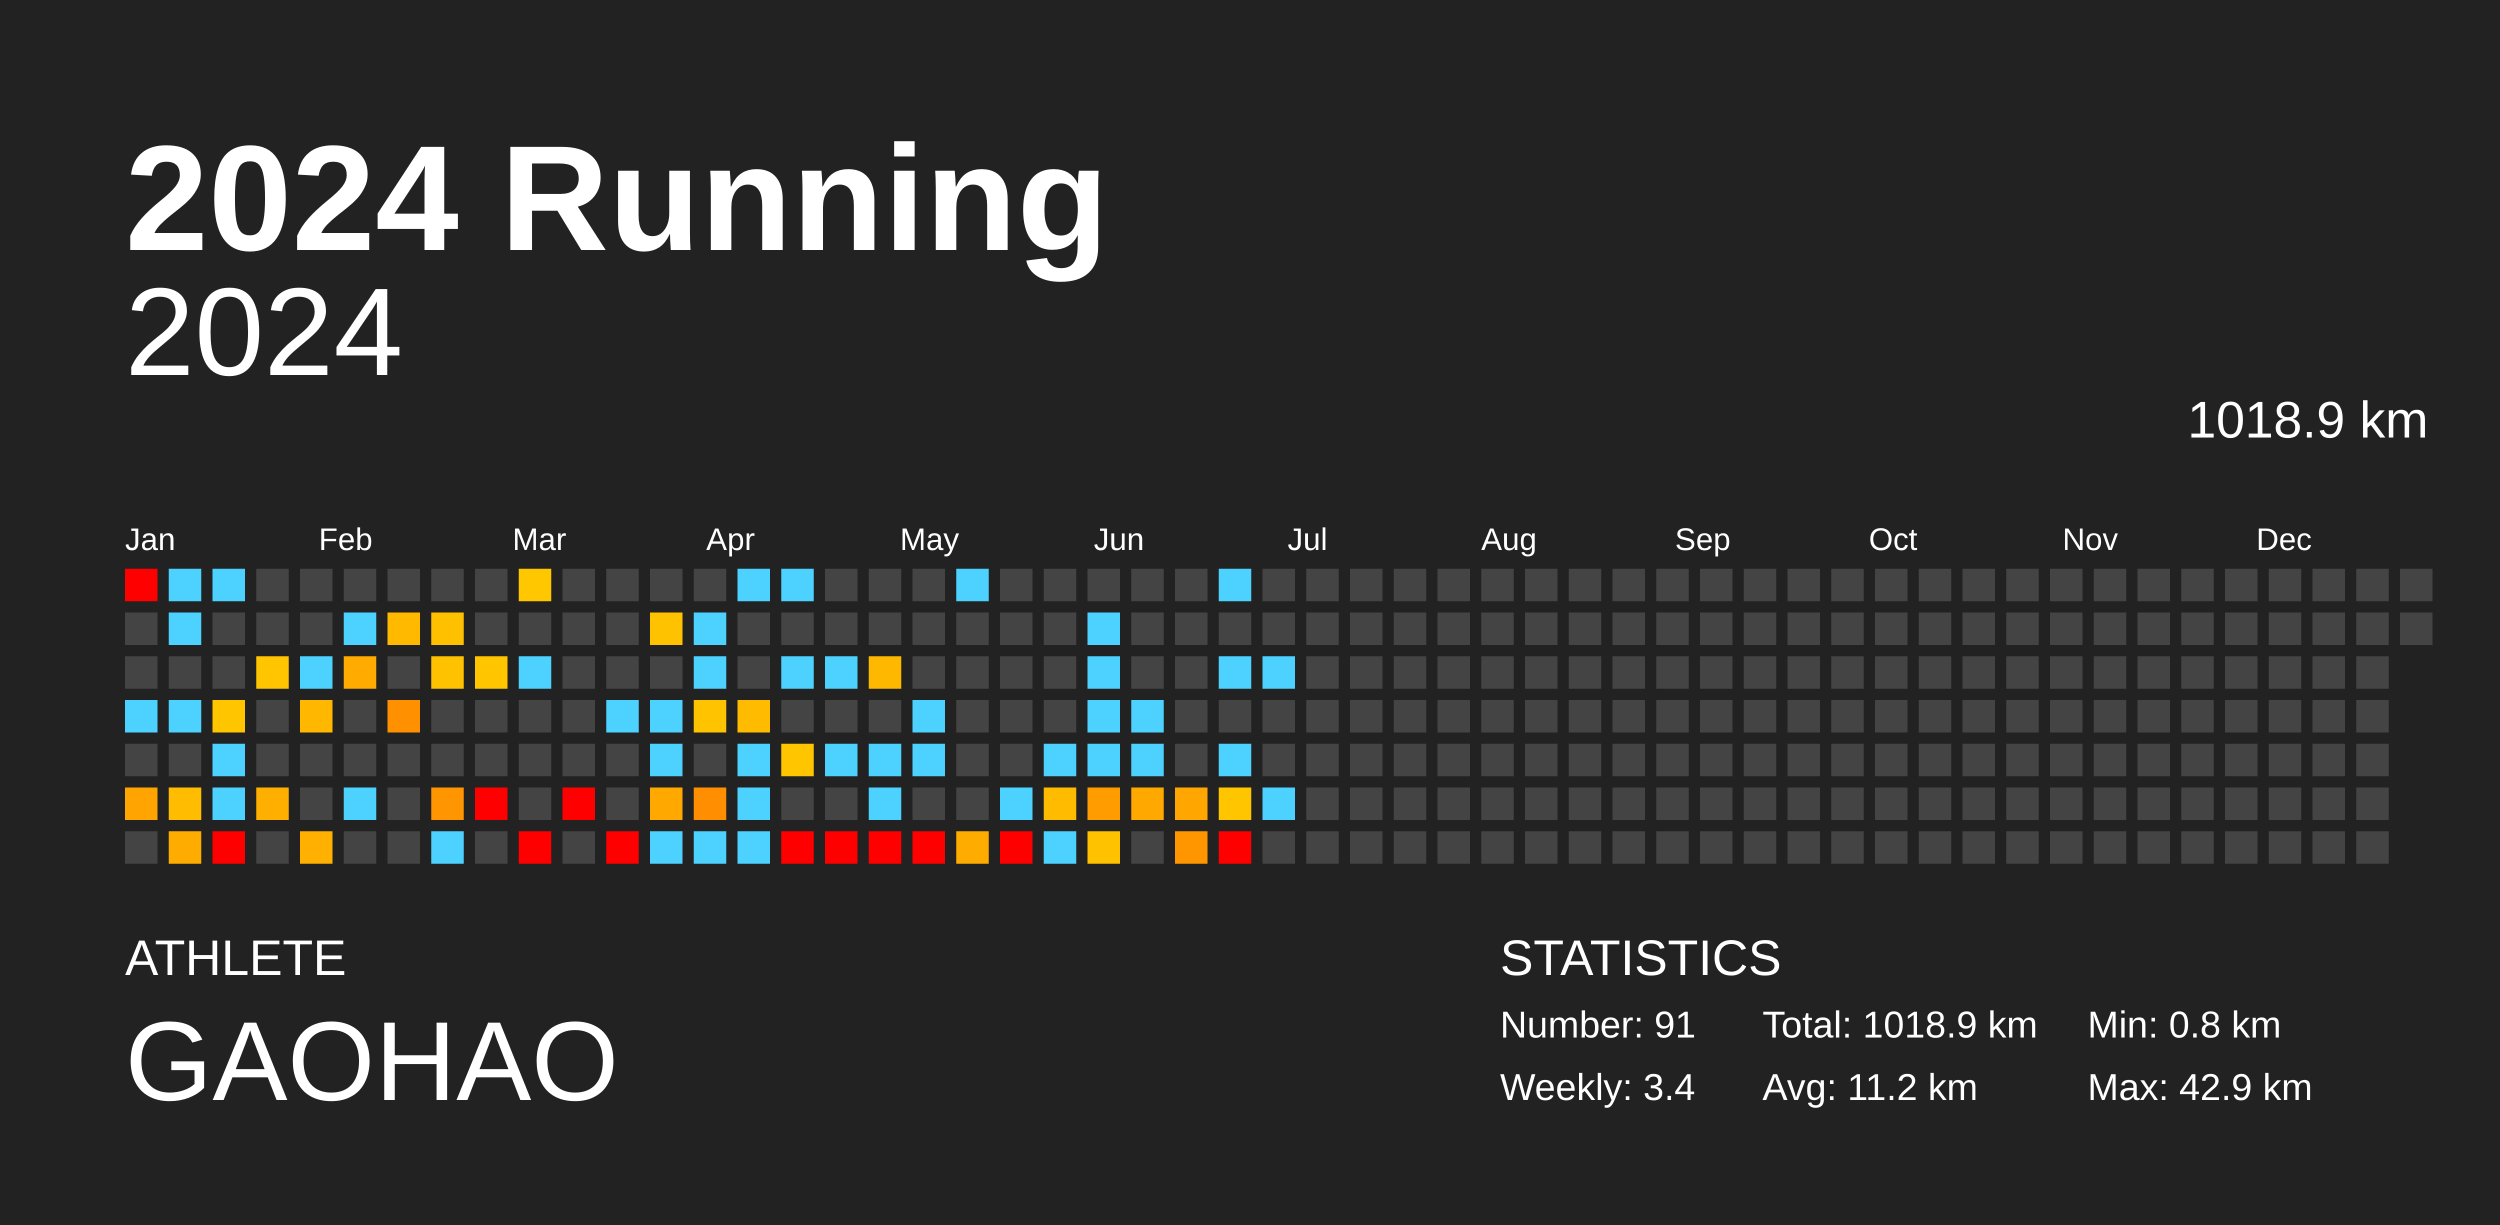
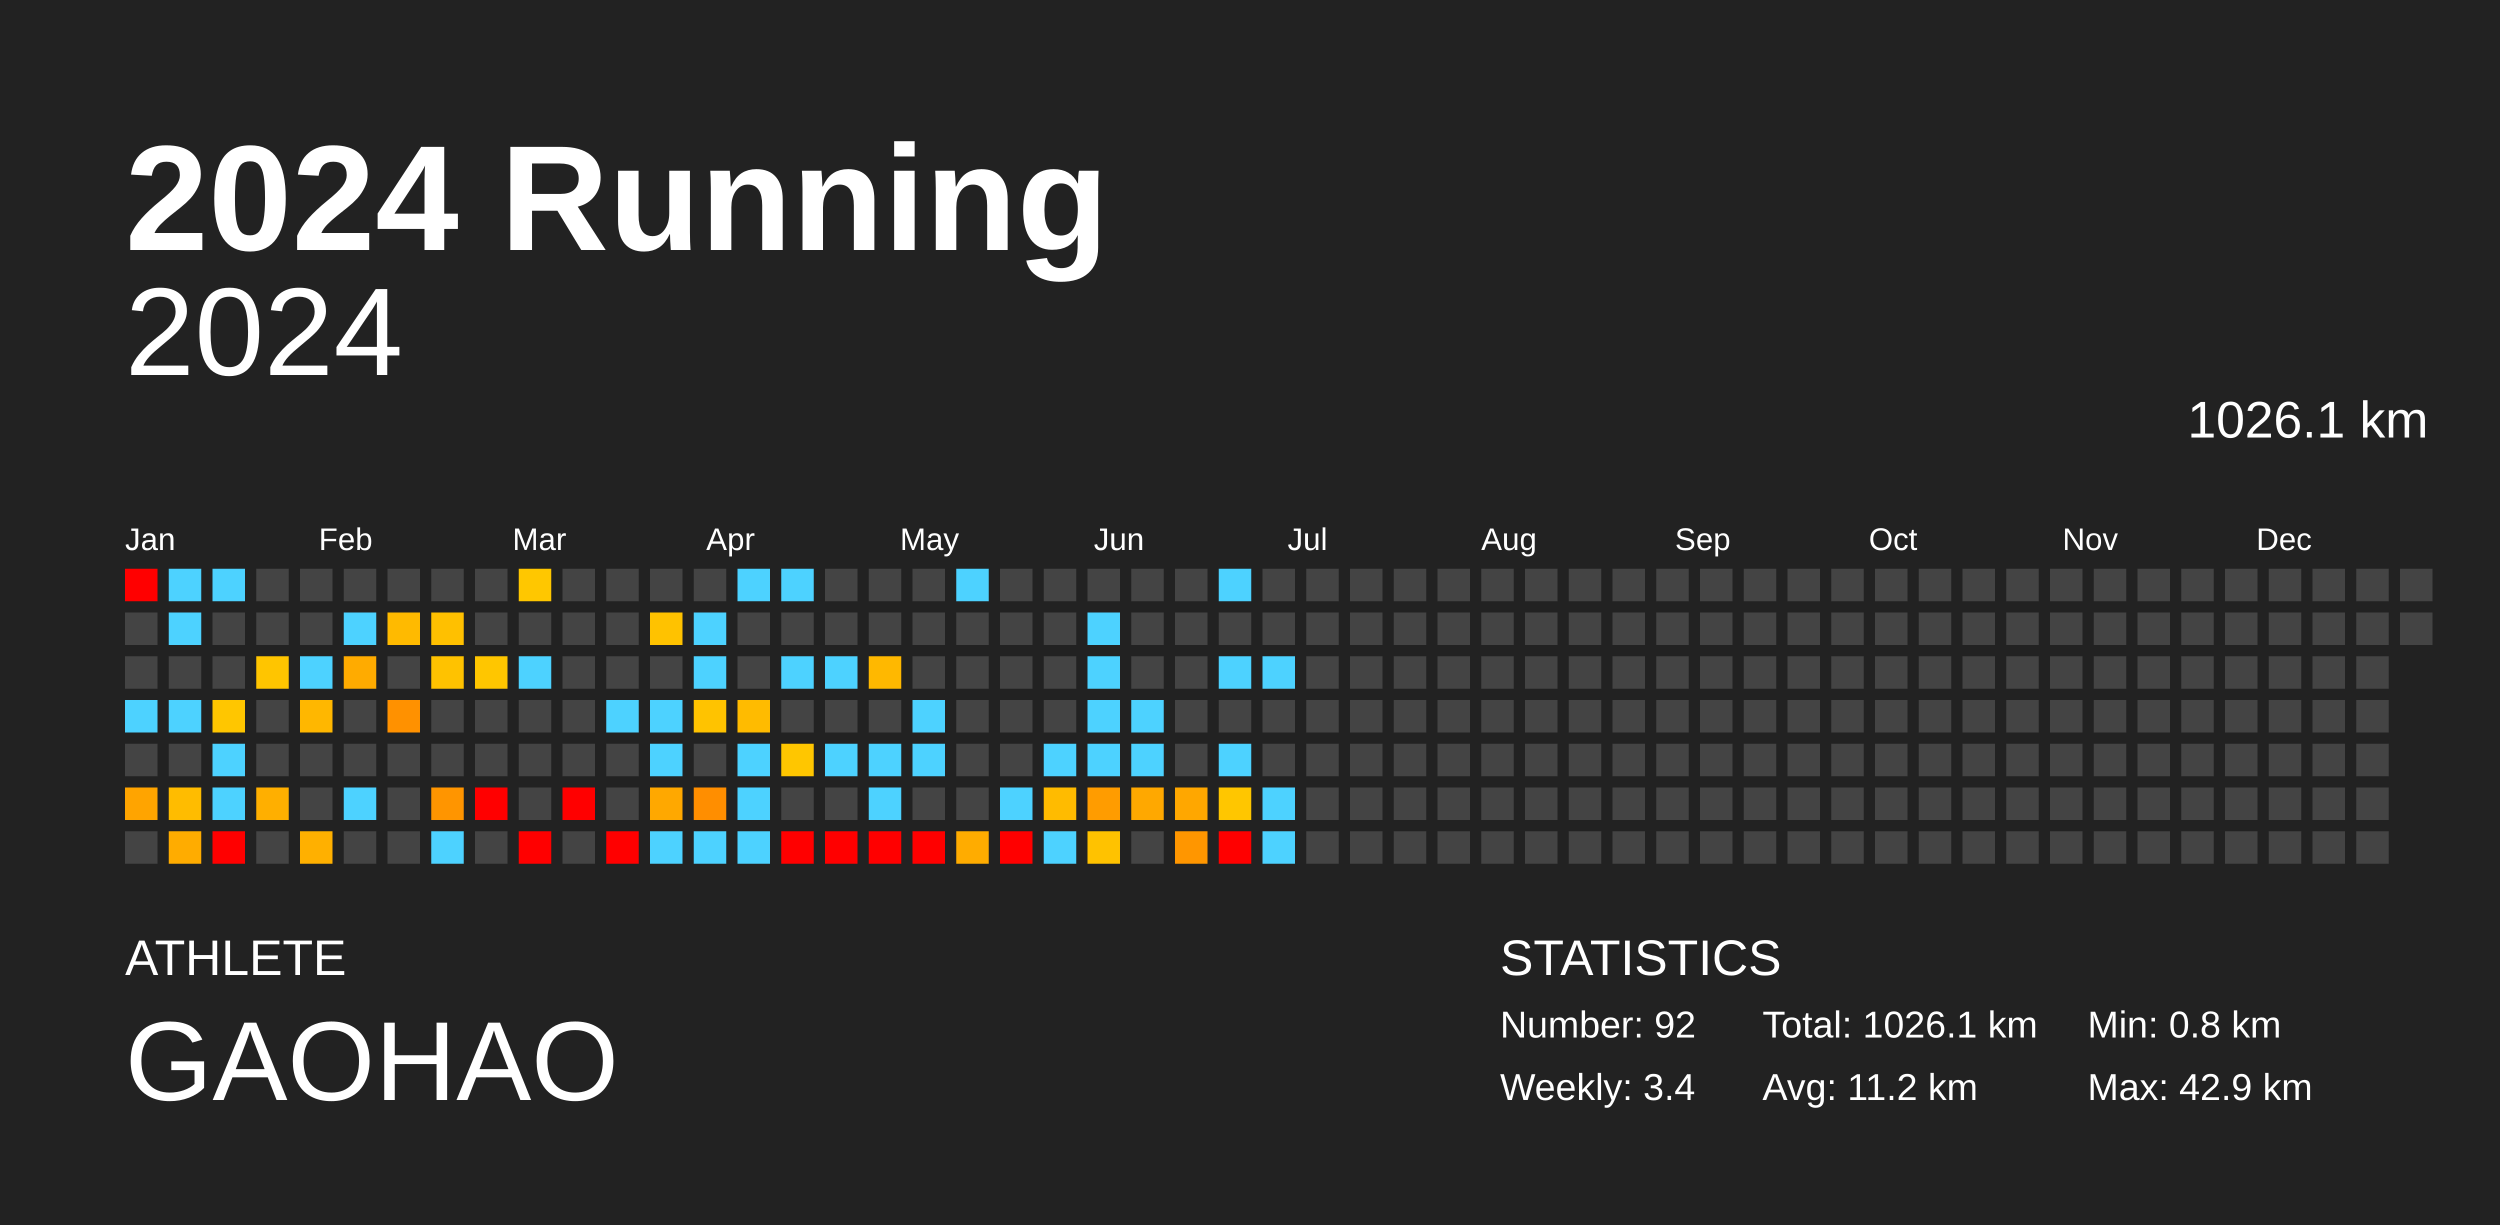
<svg xmlns="http://www.w3.org/2000/svg" baseProfile="full" height="98mm" version="1.1" viewBox="0,0,200,98" width="200mm">
  <defs />
  <rect fill="#222222" height="98" width="200" x="0" y="0" />
  <text fill="#FFFFFF" style="font-size:12px; font-family:Arial; font-weight:bold;" x="10" y="20">2024 Running</text>
  <text fill="#FFFFFF" style="font-size:4px; font-family:Arial" x="10" y="78">ATHLETE</text>
  <text fill="#FFFFFF" style="font-size:9px; font-family:Arial" x="10" y="88">GAOHAO</text>
  <text fill="#FFFFFF" style="font-size:4px; font-family:Arial" x="120" y="78">STATISTICS</text>
-   <text fill="#FFFFFF" style="font-size:3px; font-family:Arial" x="120" y="83">Number: 91</text>
+   <text fill="#FFFFFF" style="font-size:3px; font-family:Arial" x="120" y="83">Number: 92</text>
  <text fill="#FFFFFF" style="font-size:3px; font-family:Arial" x="120" y="88">Weekly: 3.4</text>
-   <text fill="#FFFFFF" style="font-size:3px; font-family:Arial" x="141" y="83">Total: 1018.9 km</text>
+   <text fill="#FFFFFF" style="font-size:3px; font-family:Arial" x="141" y="83">Total: 1026.1 km</text>
  <text fill="#FFFFFF" style="font-size:3px; font-family:Arial" x="141" y="88">Avg: 11.2 km</text>
  <text fill="#FFFFFF" style="font-size:3px; font-family:Arial" x="167" y="83">Min: 0.8 km</text>
  <text fill="#FFFFFF" style="font-size:3px; font-family:Arial" x="167" y="88">Max: 42.9 km</text>
  <text alignment-baseline="hanging" fill="#FFFFFF" style="font-size:10.0px; font-family:Arial;" x="10" y="30">2024</text>
-   <text alignment-baseline="hanging" fill="#FFFFFF" style="font-size:4.125px; font-family:Arial;" x="175" y="35">1018.9 km</text>
+   <text alignment-baseline="hanging" fill="#FFFFFF" style="font-size:4.125px; font-family:Arial;" x="175" y="35">1026.1 km</text>
  <text fill="#FFFFFF" style="font-size:2.5px; font-family:Arial" x="10.0" y="44">Jan</text>
  <text fill="#FFFFFF" style="font-size:2.5px; font-family:Arial" x="25.5" y="44">Feb</text>
  <text fill="#FFFFFF" style="font-size:2.5px; font-family:Arial" x="41.0" y="44">Mar</text>
  <text fill="#FFFFFF" style="font-size:2.5px; font-family:Arial" x="56.5" y="44">Apr</text>
  <text fill="#FFFFFF" style="font-size:2.5px; font-family:Arial" x="72.0" y="44">May</text>
  <text fill="#FFFFFF" style="font-size:2.5px; font-family:Arial" x="87.5" y="44">Jun</text>
  <text fill="#FFFFFF" style="font-size:2.5px; font-family:Arial" x="103.0" y="44">Jul</text>
  <text fill="#FFFFFF" style="font-size:2.5px; font-family:Arial" x="118.5" y="44">Aug</text>
  <text fill="#FFFFFF" style="font-size:2.5px; font-family:Arial" x="134.0" y="44">Sep</text>
  <text fill="#FFFFFF" style="font-size:2.5px; font-family:Arial" x="149.5" y="44">Oct</text>
  <text fill="#FFFFFF" style="font-size:2.5px; font-family:Arial" x="165.0" y="44">Nov</text>
  <text fill="#FFFFFF" style="font-size:2.5px; font-family:Arial" x="180.5" y="44">Dec</text>
  <rect fill="red" height="2.6" width="2.6" x="10.0" y="45.5" />
  <rect fill="#444444" height="2.6" width="2.6" x="10.0" y="49.0" />
  <rect fill="#444444" height="2.6" width="2.6" x="10.0" y="52.5" />
  <rect fill="#4dd2ff" height="2.6" width="2.6" x="10.0" y="56.0" />
  <rect fill="#444444" height="2.6" width="2.6" x="10.0" y="59.5" />
  <rect fill="#ffa400" height="2.6" width="2.6" x="10.0" y="63.0" />
  <rect fill="#444444" height="2.6" width="2.6" x="10.0" y="66.5" />
  <rect fill="#4dd2ff" height="2.6" width="2.6" x="13.5" y="45.5" />
  <rect fill="#4dd2ff" height="2.6" width="2.6" x="13.5" y="49.0" />
  <rect fill="#444444" height="2.6" width="2.6" x="13.5" y="52.5" />
  <rect fill="#4dd2ff" height="2.6" width="2.6" x="13.5" y="56.0" />
  <rect fill="#444444" height="2.6" width="2.6" x="13.5" y="59.5" />
  <rect fill="#ffbc00" height="2.6" width="2.6" x="13.5" y="63.0" />
  <rect fill="#ffac00" height="2.6" width="2.6" x="13.5" y="66.5" />
  <rect fill="#4dd2ff" height="2.6" width="2.6" x="17.0" y="45.5" />
  <rect fill="#444444" height="2.6" width="2.6" x="17.0" y="49.0" />
  <rect fill="#444444" height="2.6" width="2.6" x="17.0" y="52.5" />
  <rect fill="#ffc600" height="2.6" width="2.6" x="17.0" y="56.0" />
  <rect fill="#4dd2ff" height="2.6" width="2.6" x="17.0" y="59.5" />
  <rect fill="#4dd2ff" height="2.6" width="2.6" x="17.0" y="63.0" />
  <rect fill="red" height="2.6" width="2.6" x="17.0" y="66.5" />
  <rect fill="#444444" height="2.6" width="2.6" x="20.5" y="45.5" />
  <rect fill="#444444" height="2.6" width="2.6" x="20.5" y="49.0" />
  <rect fill="#ffc500" height="2.6" width="2.6" x="20.5" y="52.5" />
  <rect fill="#444444" height="2.6" width="2.6" x="20.5" y="56.0" />
  <rect fill="#444444" height="2.6" width="2.6" x="20.5" y="59.5" />
  <rect fill="#ffaf00" height="2.6" width="2.6" x="20.5" y="63.0" />
  <rect fill="#444444" height="2.6" width="2.6" x="20.5" y="66.5" />
  <rect fill="#444444" height="2.6" width="2.6" x="24.0" y="45.5" />
  <rect fill="#444444" height="2.6" width="2.6" x="24.0" y="49.0" />
  <rect fill="#4dd2ff" height="2.6" width="2.6" x="24.0" y="52.5" />
  <rect fill="#ffb700" height="2.6" width="2.6" x="24.0" y="56.0" />
  <rect fill="#444444" height="2.6" width="2.6" x="24.0" y="59.5" />
  <rect fill="#444444" height="2.6" width="2.6" x="24.0" y="63.0" />
  <rect fill="#ffb000" height="2.6" width="2.6" x="24.0" y="66.5" />
  <rect fill="#444444" height="2.6" width="2.6" x="27.5" y="45.5" />
  <rect fill="#4dd2ff" height="2.6" width="2.6" x="27.5" y="49.0" />
  <rect fill="#ffab00" height="2.6" width="2.6" x="27.5" y="52.5" />
  <rect fill="#444444" height="2.6" width="2.6" x="27.5" y="56.0" />
  <rect fill="#444444" height="2.6" width="2.6" x="27.5" y="59.5" />
  <rect fill="#4dd2ff" height="2.6" width="2.6" x="27.5" y="63.0" />
  <rect fill="#444444" height="2.6" width="2.6" x="27.5" y="66.5" />
  <rect fill="#444444" height="2.6" width="2.6" x="31.0" y="45.5" />
  <rect fill="#ffba00" height="2.6" width="2.6" x="31.0" y="49.0" />
  <rect fill="#444444" height="2.6" width="2.6" x="31.0" y="52.5" />
  <rect fill="#ff9100" height="2.6" width="2.6" x="31.0" y="56.0" />
  <rect fill="#444444" height="2.6" width="2.6" x="31.0" y="59.5" />
  <rect fill="#444444" height="2.6" width="2.6" x="31.0" y="63.0" />
  <rect fill="#444444" height="2.6" width="2.6" x="31.0" y="66.5" />
  <rect fill="#444444" height="2.6" width="2.6" x="34.5" y="45.5" />
  <rect fill="#ffc000" height="2.6" width="2.6" x="34.5" y="49.0" />
  <rect fill="#ffc200" height="2.6" width="2.6" x="34.5" y="52.5" />
  <rect fill="#444444" height="2.6" width="2.6" x="34.5" y="56.0" />
  <rect fill="#444444" height="2.6" width="2.6" x="34.5" y="59.5" />
  <rect fill="#ff9500" height="2.6" width="2.6" x="34.5" y="63.0" />
  <rect fill="#4dd2ff" height="2.6" width="2.6" x="34.5" y="66.5" />
  <rect fill="#444444" height="2.6" width="2.6" x="38.0" y="45.5" />
  <rect fill="#444444" height="2.6" width="2.6" x="38.0" y="49.0" />
  <rect fill="#ffc600" height="2.6" width="2.6" x="38.0" y="52.5" />
  <rect fill="#444444" height="2.6" width="2.6" x="38.0" y="56.0" />
  <rect fill="#444444" height="2.6" width="2.6" x="38.0" y="59.5" />
  <rect fill="red" height="2.6" width="2.6" x="38.0" y="63.0" />
  <rect fill="#444444" height="2.6" width="2.6" x="38.0" y="66.5" />
  <rect fill="#ffc700" height="2.6" width="2.6" x="41.5" y="45.5" />
  <rect fill="#444444" height="2.6" width="2.6" x="41.5" y="49.0" />
  <rect fill="#4dd2ff" height="2.6" width="2.6" x="41.5" y="52.5" />
  <rect fill="#444444" height="2.6" width="2.6" x="41.5" y="56.0" />
  <rect fill="#444444" height="2.6" width="2.6" x="41.5" y="59.5" />
  <rect fill="#444444" height="2.6" width="2.6" x="41.5" y="63.0" />
  <rect fill="red" height="2.6" width="2.6" x="41.5" y="66.5" />
  <rect fill="#444444" height="2.6" width="2.6" x="45.0" y="45.5" />
  <rect fill="#444444" height="2.6" width="2.6" x="45.0" y="49.0" />
  <rect fill="#444444" height="2.6" width="2.6" x="45.0" y="52.5" />
  <rect fill="#444444" height="2.6" width="2.6" x="45.0" y="56.0" />
  <rect fill="#444444" height="2.6" width="2.6" x="45.0" y="59.5" />
  <rect fill="red" height="2.6" width="2.6" x="45.0" y="63.0" />
  <rect fill="#444444" height="2.6" width="2.6" x="45.0" y="66.5" />
  <rect fill="#444444" height="2.6" width="2.6" x="48.5" y="45.5" />
  <rect fill="#444444" height="2.6" width="2.6" x="48.5" y="49.0" />
  <rect fill="#444444" height="2.6" width="2.6" x="48.5" y="52.5" />
  <rect fill="#4dd2ff" height="2.6" width="2.6" x="48.5" y="56.0" />
  <rect fill="#444444" height="2.6" width="2.6" x="48.5" y="59.5" />
  <rect fill="#444444" height="2.6" width="2.6" x="48.5" y="63.0" />
  <rect fill="red" height="2.6" width="2.6" x="48.5" y="66.5" />
  <rect fill="#444444" height="2.6" width="2.6" x="52.0" y="45.5" />
  <rect fill="#ffc200" height="2.6" width="2.6" x="52.0" y="49.0" />
  <rect fill="#444444" height="2.6" width="2.6" x="52.0" y="52.5" />
  <rect fill="#4dd2ff" height="2.6" width="2.6" x="52.0" y="56.0" />
  <rect fill="#4dd2ff" height="2.6" width="2.6" x="52.0" y="59.5" />
  <rect fill="#ffa800" height="2.6" width="2.6" x="52.0" y="63.0" />
  <rect fill="#4dd2ff" height="2.6" width="2.6" x="52.0" y="66.5" />
  <rect fill="#444444" height="2.6" width="2.6" x="55.5" y="45.5" />
  <rect fill="#4dd2ff" height="2.6" width="2.6" x="55.5" y="49.0" />
  <rect fill="#4dd2ff" height="2.6" width="2.6" x="55.5" y="52.5" />
  <rect fill="#ffc300" height="2.6" width="2.6" x="55.5" y="56.0" />
  <rect fill="#444444" height="2.6" width="2.6" x="55.5" y="59.5" />
  <rect fill="#ff8e00" height="2.6" width="2.6" x="55.5" y="63.0" />
  <rect fill="#4dd2ff" height="2.6" width="2.6" x="55.5" y="66.5" />
  <rect fill="#4dd2ff" height="2.6" width="2.6" x="59.0" y="45.5" />
  <rect fill="#444444" height="2.6" width="2.6" x="59.0" y="49.0" />
  <rect fill="#444444" height="2.6" width="2.6" x="59.0" y="52.5" />
  <rect fill="#ffbb00" height="2.6" width="2.6" x="59.0" y="56.0" />
  <rect fill="#4dd2ff" height="2.6" width="2.6" x="59.0" y="59.5" />
  <rect fill="#4dd2ff" height="2.6" width="2.6" x="59.0" y="63.0" />
  <rect fill="#4dd2ff" height="2.6" width="2.6" x="59.0" y="66.5" />
  <rect fill="#4dd2ff" height="2.6" width="2.6" x="62.5" y="45.5" />
  <rect fill="#444444" height="2.6" width="2.6" x="62.5" y="49.0" />
  <rect fill="#4dd2ff" height="2.6" width="2.6" x="62.5" y="52.5" />
  <rect fill="#444444" height="2.6" width="2.6" x="62.5" y="56.0" />
  <rect fill="#ffc600" height="2.6" width="2.6" x="62.5" y="59.5" />
  <rect fill="#444444" height="2.6" width="2.6" x="62.5" y="63.0" />
  <rect fill="red" height="2.6" width="2.6" x="62.5" y="66.5" />
  <rect fill="#444444" height="2.6" width="2.6" x="66.0" y="45.5" />
  <rect fill="#444444" height="2.6" width="2.6" x="66.0" y="49.0" />
  <rect fill="#4dd2ff" height="2.6" width="2.6" x="66.0" y="52.5" />
  <rect fill="#444444" height="2.6" width="2.6" x="66.0" y="56.0" />
  <rect fill="#4dd2ff" height="2.6" width="2.6" x="66.0" y="59.5" />
  <rect fill="#444444" height="2.6" width="2.6" x="66.0" y="63.0" />
  <rect fill="red" height="2.6" width="2.6" x="66.0" y="66.5" />
  <rect fill="#444444" height="2.6" width="2.6" x="69.5" y="45.5" />
  <rect fill="#444444" height="2.6" width="2.6" x="69.5" y="49.0" />
  <rect fill="#ffb800" height="2.6" width="2.6" x="69.5" y="52.5" />
  <rect fill="#444444" height="2.6" width="2.6" x="69.5" y="56.0" />
  <rect fill="#4dd2ff" height="2.6" width="2.6" x="69.5" y="59.5" />
  <rect fill="#4dd2ff" height="2.6" width="2.6" x="69.5" y="63.0" />
  <rect fill="red" height="2.6" width="2.6" x="69.5" y="66.5" />
  <rect fill="#444444" height="2.6" width="2.6" x="73.0" y="45.5" />
  <rect fill="#444444" height="2.6" width="2.6" x="73.0" y="49.0" />
  <rect fill="#444444" height="2.6" width="2.6" x="73.0" y="52.5" />
  <rect fill="#4dd2ff" height="2.6" width="2.6" x="73.0" y="56.0" />
  <rect fill="#4dd2ff" height="2.6" width="2.6" x="73.0" y="59.5" />
  <rect fill="#444444" height="2.6" width="2.6" x="73.0" y="63.0" />
  <rect fill="red" height="2.6" width="2.6" x="73.0" y="66.5" />
  <rect fill="#4dd2ff" height="2.6" width="2.6" x="76.5" y="45.5" />
  <rect fill="#444444" height="2.6" width="2.6" x="76.5" y="49.0" />
  <rect fill="#444444" height="2.6" width="2.6" x="76.5" y="52.5" />
  <rect fill="#444444" height="2.6" width="2.6" x="76.5" y="56.0" />
  <rect fill="#444444" height="2.6" width="2.6" x="76.5" y="59.5" />
  <rect fill="#444444" height="2.6" width="2.6" x="76.5" y="63.0" />
  <rect fill="#ffac00" height="2.6" width="2.6" x="76.5" y="66.5" />
  <rect fill="#444444" height="2.6" width="2.6" x="80.0" y="45.5" />
  <rect fill="#444444" height="2.6" width="2.6" x="80.0" y="49.0" />
  <rect fill="#444444" height="2.6" width="2.6" x="80.0" y="52.5" />
  <rect fill="#444444" height="2.6" width="2.6" x="80.0" y="56.0" />
  <rect fill="#444444" height="2.6" width="2.6" x="80.0" y="59.5" />
  <rect fill="#4dd2ff" height="2.6" width="2.6" x="80.0" y="63.0" />
  <rect fill="red" height="2.6" width="2.6" x="80.0" y="66.5" />
  <rect fill="#444444" height="2.6" width="2.6" x="83.5" y="45.5" />
  <rect fill="#444444" height="2.6" width="2.6" x="83.5" y="49.0" />
  <rect fill="#444444" height="2.6" width="2.6" x="83.5" y="52.5" />
  <rect fill="#444444" height="2.6" width="2.6" x="83.5" y="56.0" />
  <rect fill="#4dd2ff" height="2.6" width="2.6" x="83.5" y="59.5" />
  <rect fill="#ffbb00" height="2.6" width="2.6" x="83.5" y="63.0" />
  <rect fill="#4dd2ff" height="2.6" width="2.6" x="83.5" y="66.5" />
  <rect fill="#444444" height="2.6" width="2.6" x="87.0" y="45.5" />
  <rect fill="#4dd2ff" height="2.6" width="2.6" x="87.0" y="49.0" />
  <rect fill="#4dd2ff" height="2.6" width="2.6" x="87.0" y="52.5" />
  <rect fill="#4dd2ff" height="2.6" width="2.6" x="87.0" y="56.0" />
  <rect fill="#4dd2ff" height="2.6" width="2.6" x="87.0" y="59.5" />
  <rect fill="#ff9c00" height="2.6" width="2.6" x="87.0" y="63.0" />
  <rect fill="#ffc200" height="2.6" width="2.6" x="87.0" y="66.5" />
  <rect fill="#444444" height="2.6" width="2.6" x="90.5" y="45.5" />
  <rect fill="#444444" height="2.6" width="2.6" x="90.5" y="49.0" />
  <rect fill="#444444" height="2.6" width="2.6" x="90.5" y="52.5" />
  <rect fill="#4dd2ff" height="2.6" width="2.6" x="90.5" y="56.0" />
  <rect fill="#4dd2ff" height="2.6" width="2.6" x="90.5" y="59.5" />
  <rect fill="#ffa800" height="2.6" width="2.6" x="90.5" y="63.0" />
  <rect fill="#444444" height="2.6" width="2.6" x="90.5" y="66.5" />
  <rect fill="#444444" height="2.6" width="2.6" x="94.0" y="45.5" />
  <rect fill="#444444" height="2.6" width="2.6" x="94.0" y="49.0" />
  <rect fill="#444444" height="2.6" width="2.6" x="94.0" y="52.5" />
  <rect fill="#444444" height="2.6" width="2.6" x="94.0" y="56.0" />
  <rect fill="#444444" height="2.6" width="2.6" x="94.0" y="59.5" />
  <rect fill="#ffa700" height="2.6" width="2.6" x="94.0" y="63.0" />
  <rect fill="#ff9600" height="2.6" width="2.6" x="94.0" y="66.5" />
  <rect fill="#4dd2ff" height="2.6" width="2.6" x="97.5" y="45.5" />
  <rect fill="#444444" height="2.6" width="2.6" x="97.5" y="49.0" />
  <rect fill="#4dd2ff" height="2.6" width="2.6" x="97.5" y="52.5" />
  <rect fill="#444444" height="2.6" width="2.6" x="97.5" y="56.0" />
  <rect fill="#4dd2ff" height="2.6" width="2.6" x="97.5" y="59.5" />
  <rect fill="#ffc600" height="2.6" width="2.6" x="97.5" y="63.0" />
  <rect fill="red" height="2.6" width="2.6" x="97.5" y="66.5" />
  <rect fill="#444444" height="2.6" width="2.6" x="101.0" y="45.5" />
  <rect fill="#444444" height="2.6" width="2.6" x="101.0" y="49.0" />
  <rect fill="#4dd2ff" height="2.6" width="2.6" x="101.0" y="52.5" />
  <rect fill="#444444" height="2.6" width="2.6" x="101.0" y="56.0" />
  <rect fill="#444444" height="2.6" width="2.6" x="101.0" y="59.5" />
  <rect fill="#4dd2ff" height="2.6" width="2.6" x="101.0" y="63.0" />
-   <rect fill="#444444" height="2.6" width="2.6" x="101.0" y="66.5" />
+   <rect fill="#4dd2ff" height="2.6" width="2.6" x="101.0" y="66.5" />
  <rect fill="#444444" height="2.6" width="2.6" x="104.5" y="45.5" />
  <rect fill="#444444" height="2.6" width="2.6" x="104.5" y="49.0" />
  <rect fill="#444444" height="2.6" width="2.6" x="104.5" y="52.5" />
  <rect fill="#444444" height="2.6" width="2.6" x="104.5" y="56.0" />
  <rect fill="#444444" height="2.6" width="2.6" x="104.5" y="59.5" />
  <rect fill="#444444" height="2.6" width="2.6" x="104.5" y="63.0" />
  <rect fill="#444444" height="2.6" width="2.6" x="104.5" y="66.5" />
  <rect fill="#444444" height="2.6" width="2.6" x="108.0" y="45.5" />
  <rect fill="#444444" height="2.6" width="2.6" x="108.0" y="49.0" />
  <rect fill="#444444" height="2.6" width="2.6" x="108.0" y="52.5" />
  <rect fill="#444444" height="2.6" width="2.6" x="108.0" y="56.0" />
  <rect fill="#444444" height="2.6" width="2.6" x="108.0" y="59.5" />
  <rect fill="#444444" height="2.6" width="2.6" x="108.0" y="63.0" />
  <rect fill="#444444" height="2.6" width="2.6" x="108.0" y="66.5" />
  <rect fill="#444444" height="2.6" width="2.6" x="111.5" y="45.5" />
  <rect fill="#444444" height="2.6" width="2.6" x="111.5" y="49.0" />
  <rect fill="#444444" height="2.6" width="2.6" x="111.5" y="52.5" />
  <rect fill="#444444" height="2.6" width="2.6" x="111.5" y="56.0" />
  <rect fill="#444444" height="2.6" width="2.6" x="111.5" y="59.5" />
  <rect fill="#444444" height="2.6" width="2.6" x="111.5" y="63.0" />
  <rect fill="#444444" height="2.6" width="2.6" x="111.5" y="66.5" />
  <rect fill="#444444" height="2.6" width="2.6" x="115.0" y="45.5" />
  <rect fill="#444444" height="2.6" width="2.6" x="115.0" y="49.0" />
  <rect fill="#444444" height="2.6" width="2.6" x="115.0" y="52.5" />
  <rect fill="#444444" height="2.6" width="2.6" x="115.0" y="56.0" />
  <rect fill="#444444" height="2.6" width="2.6" x="115.0" y="59.5" />
  <rect fill="#444444" height="2.6" width="2.6" x="115.0" y="63.0" />
  <rect fill="#444444" height="2.6" width="2.6" x="115.0" y="66.5" />
  <rect fill="#444444" height="2.6" width="2.6" x="118.5" y="45.5" />
  <rect fill="#444444" height="2.6" width="2.6" x="118.5" y="49.0" />
  <rect fill="#444444" height="2.6" width="2.6" x="118.5" y="52.5" />
  <rect fill="#444444" height="2.6" width="2.6" x="118.5" y="56.0" />
  <rect fill="#444444" height="2.6" width="2.6" x="118.5" y="59.5" />
  <rect fill="#444444" height="2.6" width="2.6" x="118.5" y="63.0" />
  <rect fill="#444444" height="2.6" width="2.6" x="118.5" y="66.5" />
  <rect fill="#444444" height="2.6" width="2.6" x="122.0" y="45.5" />
  <rect fill="#444444" height="2.6" width="2.6" x="122.0" y="49.0" />
  <rect fill="#444444" height="2.6" width="2.6" x="122.0" y="52.5" />
  <rect fill="#444444" height="2.6" width="2.6" x="122.0" y="56.0" />
  <rect fill="#444444" height="2.6" width="2.6" x="122.0" y="59.5" />
  <rect fill="#444444" height="2.6" width="2.6" x="122.0" y="63.0" />
  <rect fill="#444444" height="2.6" width="2.6" x="122.0" y="66.5" />
  <rect fill="#444444" height="2.6" width="2.6" x="125.5" y="45.5" />
  <rect fill="#444444" height="2.6" width="2.6" x="125.5" y="49.0" />
  <rect fill="#444444" height="2.6" width="2.6" x="125.5" y="52.5" />
  <rect fill="#444444" height="2.6" width="2.6" x="125.5" y="56.0" />
  <rect fill="#444444" height="2.6" width="2.6" x="125.5" y="59.5" />
  <rect fill="#444444" height="2.6" width="2.6" x="125.5" y="63.0" />
  <rect fill="#444444" height="2.6" width="2.6" x="125.5" y="66.5" />
  <rect fill="#444444" height="2.6" width="2.6" x="129.0" y="45.5" />
  <rect fill="#444444" height="2.6" width="2.6" x="129.0" y="49.0" />
  <rect fill="#444444" height="2.6" width="2.6" x="129.0" y="52.5" />
  <rect fill="#444444" height="2.6" width="2.6" x="129.0" y="56.0" />
  <rect fill="#444444" height="2.6" width="2.6" x="129.0" y="59.5" />
  <rect fill="#444444" height="2.6" width="2.6" x="129.0" y="63.0" />
  <rect fill="#444444" height="2.6" width="2.6" x="129.0" y="66.5" />
  <rect fill="#444444" height="2.6" width="2.6" x="132.5" y="45.5" />
  <rect fill="#444444" height="2.6" width="2.6" x="132.5" y="49.0" />
  <rect fill="#444444" height="2.6" width="2.6" x="132.5" y="52.5" />
  <rect fill="#444444" height="2.6" width="2.6" x="132.5" y="56.0" />
  <rect fill="#444444" height="2.6" width="2.6" x="132.5" y="59.5" />
  <rect fill="#444444" height="2.6" width="2.6" x="132.5" y="63.0" />
  <rect fill="#444444" height="2.6" width="2.6" x="132.5" y="66.5" />
  <rect fill="#444444" height="2.6" width="2.6" x="136.0" y="45.5" />
  <rect fill="#444444" height="2.6" width="2.6" x="136.0" y="49.0" />
  <rect fill="#444444" height="2.6" width="2.6" x="136.0" y="52.5" />
  <rect fill="#444444" height="2.6" width="2.6" x="136.0" y="56.0" />
  <rect fill="#444444" height="2.6" width="2.6" x="136.0" y="59.5" />
  <rect fill="#444444" height="2.6" width="2.6" x="136.0" y="63.0" />
  <rect fill="#444444" height="2.6" width="2.6" x="136.0" y="66.5" />
  <rect fill="#444444" height="2.6" width="2.6" x="139.5" y="45.5" />
  <rect fill="#444444" height="2.6" width="2.6" x="139.5" y="49.0" />
  <rect fill="#444444" height="2.6" width="2.6" x="139.5" y="52.5" />
  <rect fill="#444444" height="2.6" width="2.6" x="139.5" y="56.0" />
  <rect fill="#444444" height="2.6" width="2.6" x="139.5" y="59.5" />
  <rect fill="#444444" height="2.6" width="2.6" x="139.5" y="63.0" />
  <rect fill="#444444" height="2.6" width="2.6" x="139.5" y="66.5" />
  <rect fill="#444444" height="2.6" width="2.6" x="143.0" y="45.5" />
  <rect fill="#444444" height="2.6" width="2.6" x="143.0" y="49.0" />
  <rect fill="#444444" height="2.6" width="2.6" x="143.0" y="52.5" />
  <rect fill="#444444" height="2.6" width="2.6" x="143.0" y="56.0" />
  <rect fill="#444444" height="2.6" width="2.6" x="143.0" y="59.5" />
  <rect fill="#444444" height="2.6" width="2.6" x="143.0" y="63.0" />
  <rect fill="#444444" height="2.6" width="2.6" x="143.0" y="66.5" />
  <rect fill="#444444" height="2.6" width="2.6" x="146.5" y="45.5" />
  <rect fill="#444444" height="2.6" width="2.6" x="146.5" y="49.0" />
  <rect fill="#444444" height="2.6" width="2.6" x="146.5" y="52.5" />
  <rect fill="#444444" height="2.6" width="2.6" x="146.5" y="56.0" />
  <rect fill="#444444" height="2.6" width="2.6" x="146.5" y="59.5" />
  <rect fill="#444444" height="2.6" width="2.6" x="146.5" y="63.0" />
  <rect fill="#444444" height="2.6" width="2.6" x="146.5" y="66.5" />
  <rect fill="#444444" height="2.6" width="2.6" x="150.0" y="45.5" />
  <rect fill="#444444" height="2.6" width="2.6" x="150.0" y="49.0" />
  <rect fill="#444444" height="2.6" width="2.6" x="150.0" y="52.5" />
  <rect fill="#444444" height="2.6" width="2.6" x="150.0" y="56.0" />
  <rect fill="#444444" height="2.6" width="2.6" x="150.0" y="59.5" />
  <rect fill="#444444" height="2.6" width="2.6" x="150.0" y="63.0" />
  <rect fill="#444444" height="2.6" width="2.6" x="150.0" y="66.5" />
  <rect fill="#444444" height="2.6" width="2.6" x="153.5" y="45.5" />
  <rect fill="#444444" height="2.6" width="2.6" x="153.5" y="49.0" />
  <rect fill="#444444" height="2.6" width="2.6" x="153.5" y="52.5" />
  <rect fill="#444444" height="2.6" width="2.6" x="153.5" y="56.0" />
  <rect fill="#444444" height="2.6" width="2.6" x="153.5" y="59.5" />
  <rect fill="#444444" height="2.6" width="2.6" x="153.5" y="63.0" />
  <rect fill="#444444" height="2.6" width="2.6" x="153.5" y="66.5" />
  <rect fill="#444444" height="2.6" width="2.6" x="157.0" y="45.5" />
  <rect fill="#444444" height="2.6" width="2.6" x="157.0" y="49.0" />
  <rect fill="#444444" height="2.6" width="2.6" x="157.0" y="52.5" />
  <rect fill="#444444" height="2.6" width="2.6" x="157.0" y="56.0" />
  <rect fill="#444444" height="2.6" width="2.6" x="157.0" y="59.5" />
  <rect fill="#444444" height="2.6" width="2.6" x="157.0" y="63.0" />
  <rect fill="#444444" height="2.6" width="2.6" x="157.0" y="66.5" />
  <rect fill="#444444" height="2.6" width="2.6" x="160.5" y="45.5" />
  <rect fill="#444444" height="2.6" width="2.6" x="160.5" y="49.0" />
  <rect fill="#444444" height="2.6" width="2.6" x="160.5" y="52.5" />
  <rect fill="#444444" height="2.6" width="2.6" x="160.5" y="56.0" />
  <rect fill="#444444" height="2.6" width="2.6" x="160.5" y="59.5" />
  <rect fill="#444444" height="2.6" width="2.6" x="160.5" y="63.0" />
  <rect fill="#444444" height="2.6" width="2.6" x="160.5" y="66.5" />
  <rect fill="#444444" height="2.6" width="2.6" x="164.0" y="45.5" />
  <rect fill="#444444" height="2.6" width="2.6" x="164.0" y="49.0" />
  <rect fill="#444444" height="2.6" width="2.6" x="164.0" y="52.5" />
  <rect fill="#444444" height="2.6" width="2.6" x="164.0" y="56.0" />
  <rect fill="#444444" height="2.6" width="2.6" x="164.0" y="59.5" />
  <rect fill="#444444" height="2.6" width="2.6" x="164.0" y="63.0" />
  <rect fill="#444444" height="2.6" width="2.6" x="164.0" y="66.5" />
  <rect fill="#444444" height="2.6" width="2.6" x="167.5" y="45.5" />
  <rect fill="#444444" height="2.6" width="2.6" x="167.5" y="49.0" />
  <rect fill="#444444" height="2.6" width="2.6" x="167.5" y="52.5" />
  <rect fill="#444444" height="2.6" width="2.6" x="167.5" y="56.0" />
  <rect fill="#444444" height="2.6" width="2.6" x="167.5" y="59.5" />
  <rect fill="#444444" height="2.6" width="2.6" x="167.5" y="63.0" />
  <rect fill="#444444" height="2.6" width="2.6" x="167.5" y="66.5" />
  <rect fill="#444444" height="2.6" width="2.6" x="171.0" y="45.5" />
  <rect fill="#444444" height="2.6" width="2.6" x="171.0" y="49.0" />
  <rect fill="#444444" height="2.6" width="2.6" x="171.0" y="52.5" />
  <rect fill="#444444" height="2.6" width="2.6" x="171.0" y="56.0" />
  <rect fill="#444444" height="2.6" width="2.6" x="171.0" y="59.5" />
  <rect fill="#444444" height="2.6" width="2.6" x="171.0" y="63.0" />
  <rect fill="#444444" height="2.6" width="2.6" x="171.0" y="66.5" />
  <rect fill="#444444" height="2.6" width="2.6" x="174.5" y="45.5" />
  <rect fill="#444444" height="2.6" width="2.6" x="174.5" y="49.0" />
  <rect fill="#444444" height="2.6" width="2.6" x="174.5" y="52.5" />
  <rect fill="#444444" height="2.6" width="2.6" x="174.5" y="56.0" />
  <rect fill="#444444" height="2.6" width="2.6" x="174.5" y="59.5" />
  <rect fill="#444444" height="2.6" width="2.6" x="174.5" y="63.0" />
  <rect fill="#444444" height="2.6" width="2.6" x="174.5" y="66.5" />
  <rect fill="#444444" height="2.6" width="2.6" x="178.0" y="45.5" />
  <rect fill="#444444" height="2.6" width="2.6" x="178.0" y="49.0" />
  <rect fill="#444444" height="2.6" width="2.6" x="178.0" y="52.5" />
  <rect fill="#444444" height="2.6" width="2.6" x="178.0" y="56.0" />
  <rect fill="#444444" height="2.6" width="2.6" x="178.0" y="59.5" />
  <rect fill="#444444" height="2.6" width="2.6" x="178.0" y="63.0" />
  <rect fill="#444444" height="2.6" width="2.6" x="178.0" y="66.5" />
  <rect fill="#444444" height="2.6" width="2.6" x="181.5" y="45.5" />
  <rect fill="#444444" height="2.6" width="2.6" x="181.5" y="49.0" />
  <rect fill="#444444" height="2.6" width="2.6" x="181.5" y="52.5" />
  <rect fill="#444444" height="2.6" width="2.6" x="181.5" y="56.0" />
  <rect fill="#444444" height="2.6" width="2.6" x="181.5" y="59.5" />
  <rect fill="#444444" height="2.6" width="2.6" x="181.5" y="63.0" />
  <rect fill="#444444" height="2.6" width="2.6" x="181.5" y="66.5" />
  <rect fill="#444444" height="2.6" width="2.6" x="185.0" y="45.5" />
  <rect fill="#444444" height="2.6" width="2.6" x="185.0" y="49.0" />
  <rect fill="#444444" height="2.6" width="2.6" x="185.0" y="52.5" />
  <rect fill="#444444" height="2.6" width="2.6" x="185.0" y="56.0" />
  <rect fill="#444444" height="2.6" width="2.6" x="185.0" y="59.5" />
  <rect fill="#444444" height="2.6" width="2.6" x="185.0" y="63.0" />
  <rect fill="#444444" height="2.6" width="2.6" x="185.0" y="66.5" />
  <rect fill="#444444" height="2.6" width="2.6" x="188.5" y="45.5" />
  <rect fill="#444444" height="2.6" width="2.6" x="188.5" y="49.0" />
  <rect fill="#444444" height="2.6" width="2.6" x="188.5" y="52.5" />
  <rect fill="#444444" height="2.6" width="2.6" x="188.5" y="56.0" />
  <rect fill="#444444" height="2.6" width="2.6" x="188.5" y="59.5" />
  <rect fill="#444444" height="2.6" width="2.6" x="188.5" y="63.0" />
  <rect fill="#444444" height="2.6" width="2.6" x="188.5" y="66.5" />
  <rect fill="#444444" height="2.6" width="2.6" x="192.0" y="45.5" />
  <rect fill="#444444" height="2.6" width="2.6" x="192.0" y="49.0" />
</svg>
